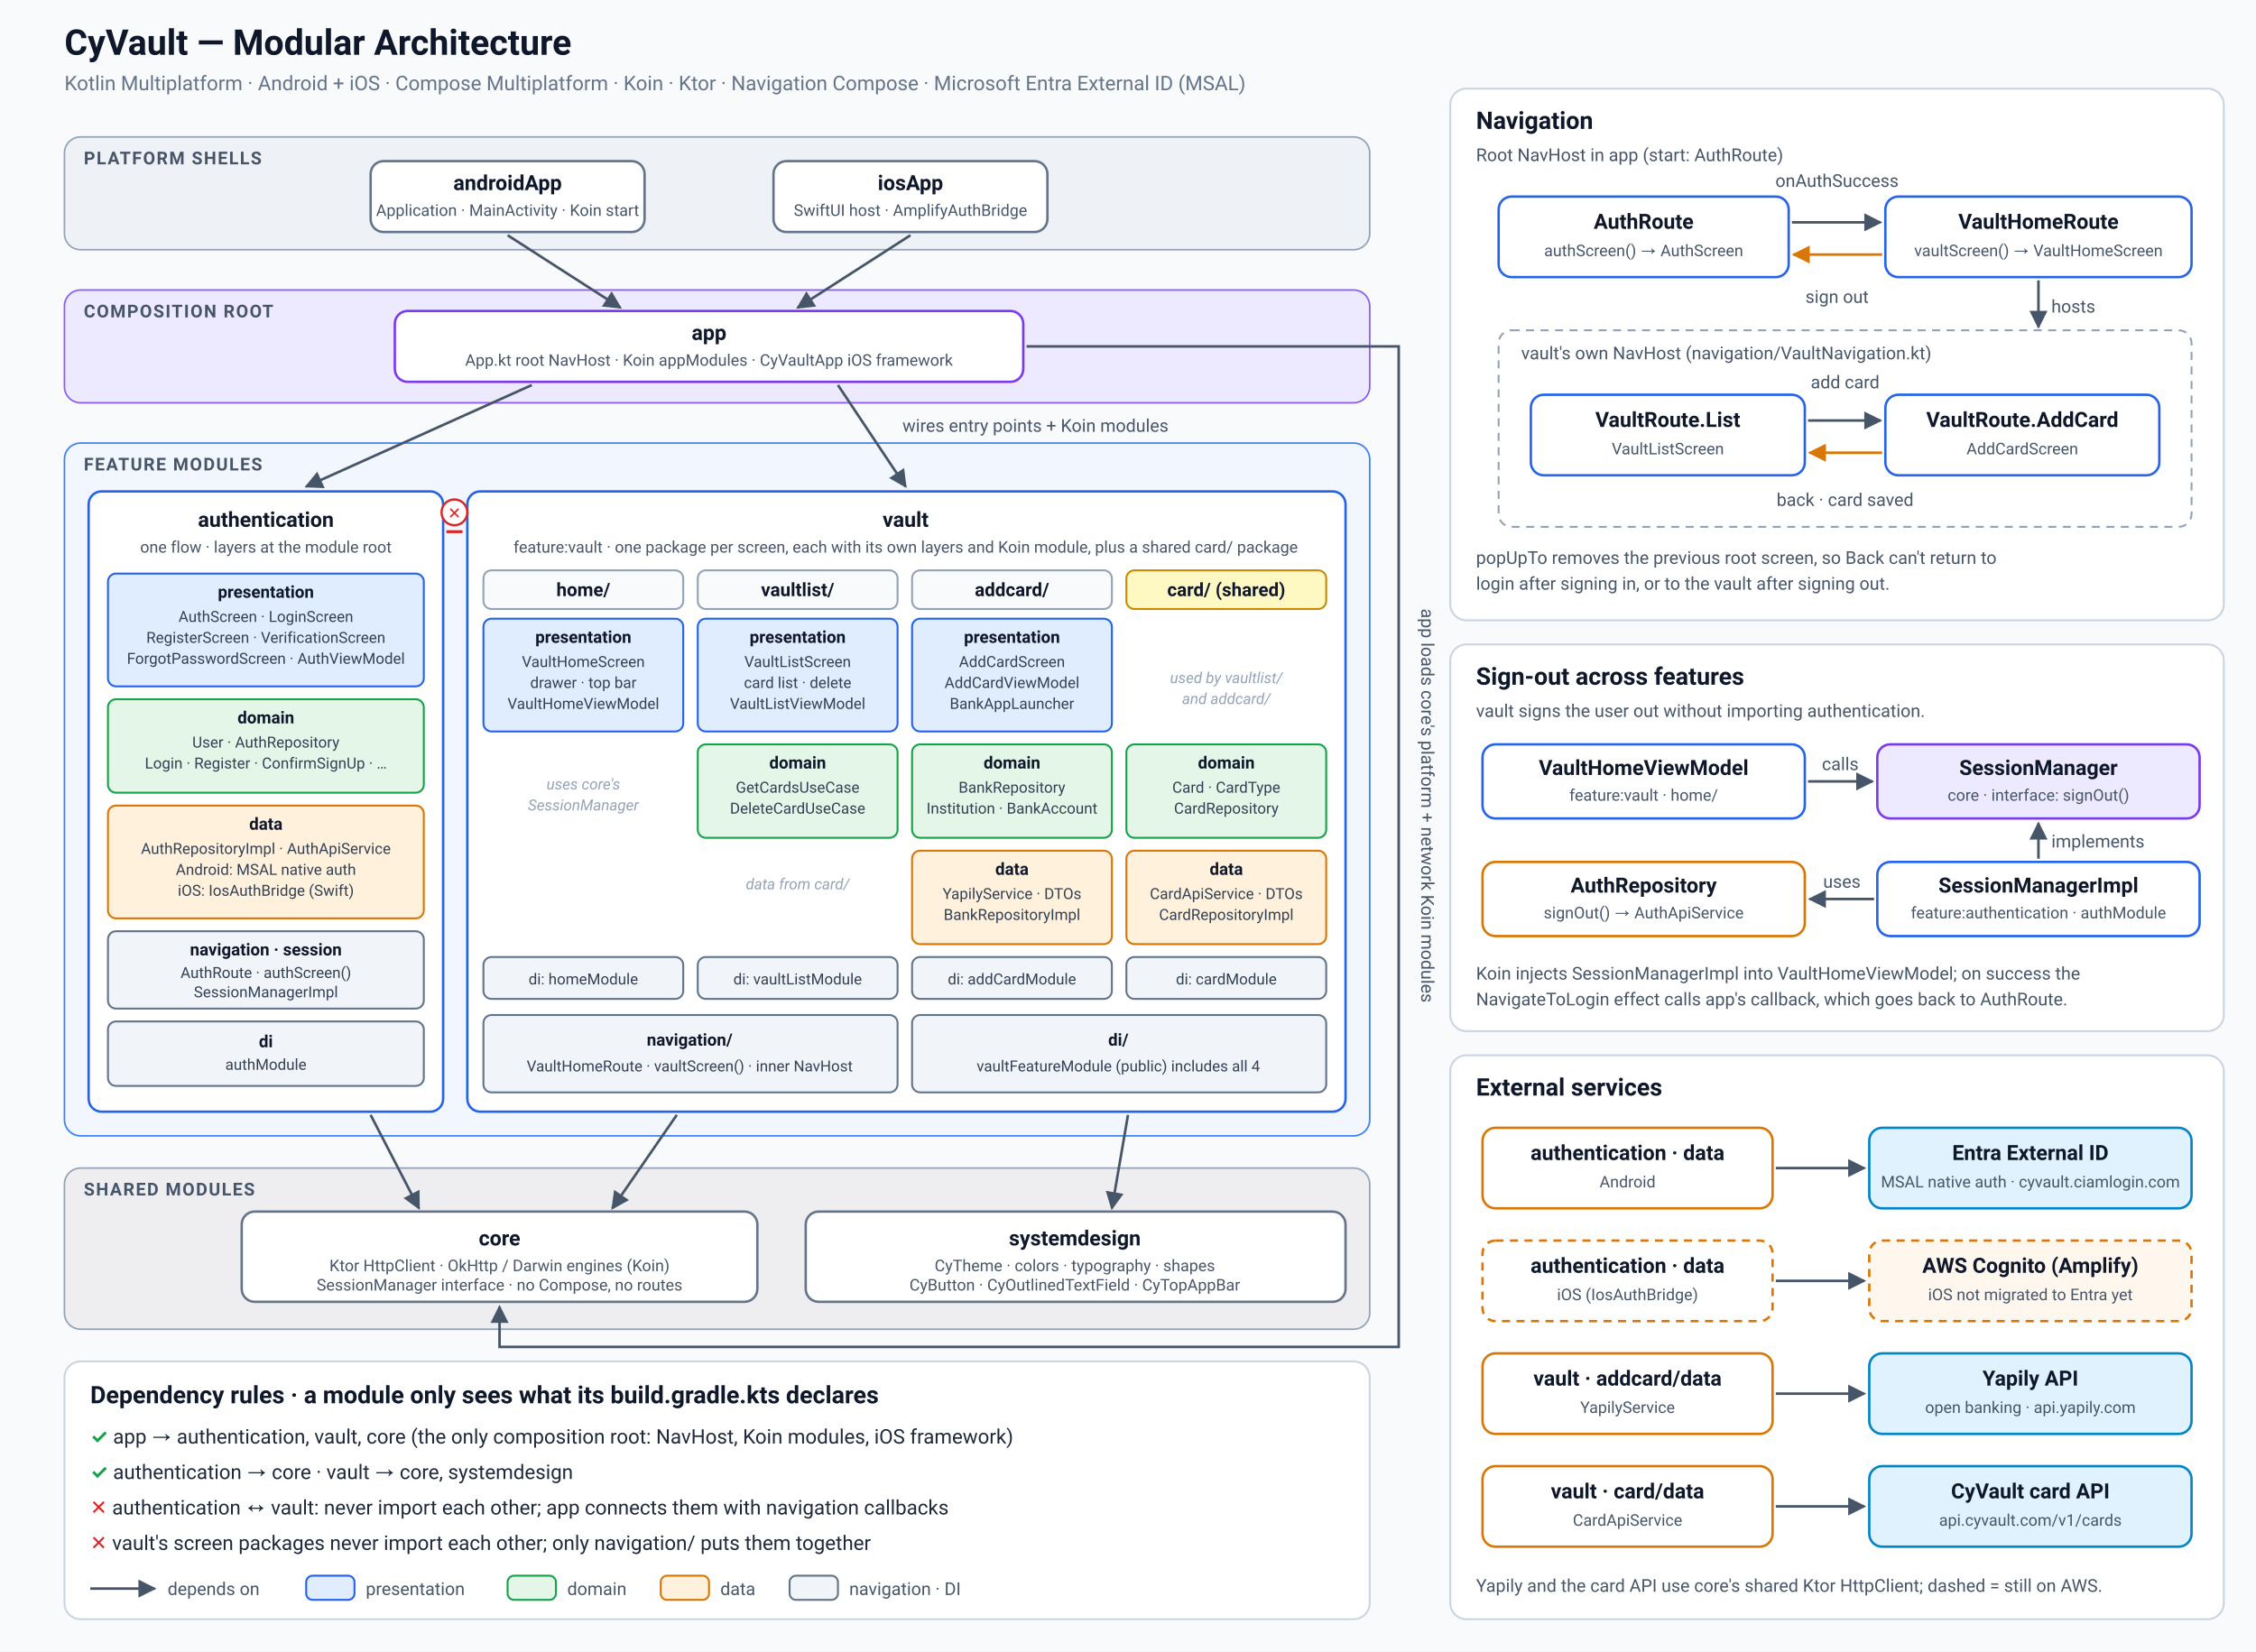
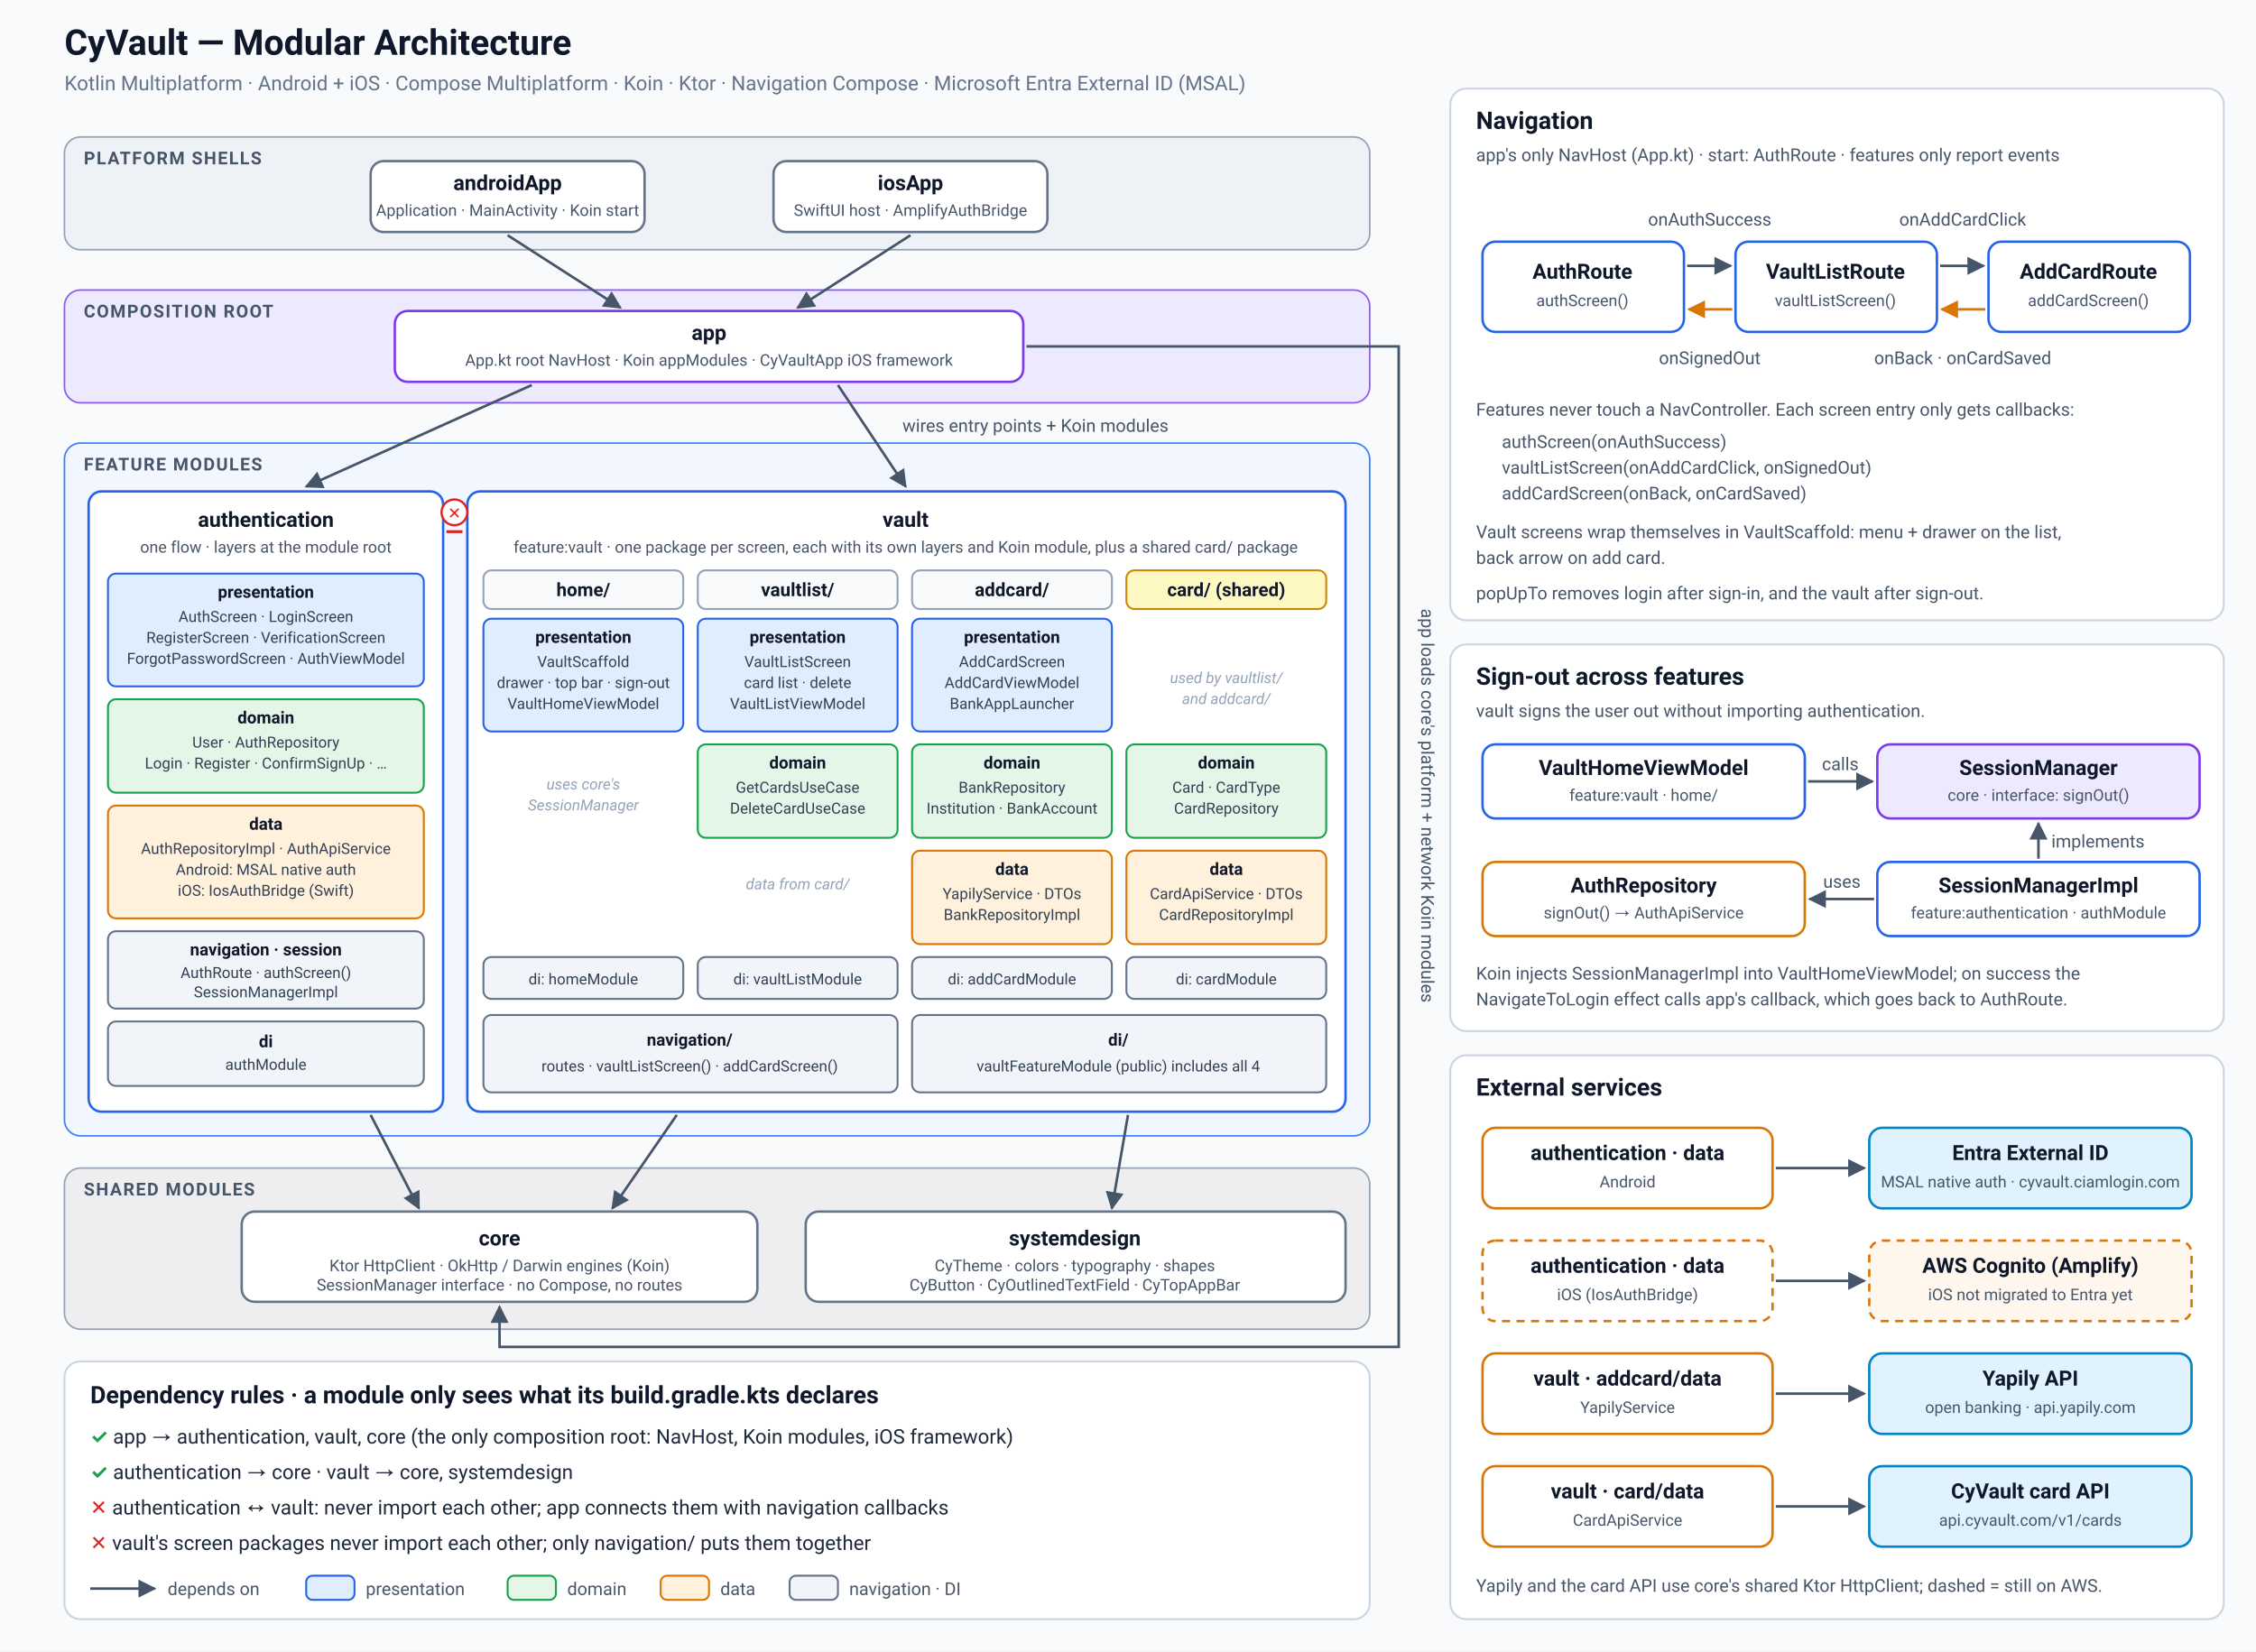
<svg xmlns="http://www.w3.org/2000/svg" viewBox="0 0 1400 1025" width="1400" height="1025" font-family="-apple-system, 'Segoe UI', Roboto, Helvetica, Arial, sans-serif">
  <defs>
    <marker id="arrow" viewBox="0 0 10 10" refX="9" refY="5" markerWidth="7" markerHeight="7" orient="auto-start-reverse">
      <path d="M0,0 L10,5 L0,10 z" fill="#475569" />
    </marker>
    <marker id="arrowOrange" viewBox="0 0 10 10" refX="9" refY="5" markerWidth="7" markerHeight="7" orient="auto-start-reverse">
      <path d="M0,0 L10,5 L0,10 z" fill="#D97706" />
    </marker>
    <marker id="arrowRed" viewBox="0 0 10 10" refX="9" refY="5" markerWidth="7" markerHeight="7" orient="auto-start-reverse">
      <path d="M0,0 L10,5 L0,10 z" fill="#DC2626" />
    </marker>
    <style>
      .t-title { font-size: 22px; font-weight: 700; fill: #0F172A; }
      .t-sub { font-size: 12.5px; fill: #64748B; }
      .t-panel { font-size: 15px; font-weight: 700; fill: #0F172A; }
      .t-band { font-size: 11px; font-weight: 700; letter-spacing: 0.8px; fill: #475569; }
      .t-box { font-size: 13px; font-weight: 700; fill: #0F172A; text-anchor: middle; }
      .t-boxsub { font-size: 10px; fill: #475569; text-anchor: middle; }
      .t-pkg { font-size: 11.5px; font-weight: 700; fill: #0F172A; text-anchor: middle; }
      .t-chip { font-size: 10.5px; font-weight: 700; fill: #0F172A; text-anchor: middle; }
      .t-chipsub { font-size: 9.5px; fill: #334155; text-anchor: middle; }
      .t-empty { font-size: 9.5px; font-style: italic; fill: #94A3B8; text-anchor: middle; }
      .t-small { font-size: 11px; fill: #475569; }
      .t-rule { font-size: 12.5px; fill: #1E293B; }
      .box { fill: #FFFFFF; stroke-width: 1.5; }
      .ui { fill: #E0EDFF; stroke: #2563EB; stroke-width: 1.2; }
      .dom { fill: #E3F6E8; stroke: #16A34A; stroke-width: 1.2; }
      .dat { fill: #FFF1DC; stroke: #D97706; stroke-width: 1.2; }
      .wire { fill: #F1F5F9; stroke: #64748B; stroke-width: 1.2; }
      .pkg { fill: #F8FAFC; stroke: #94A3B8; stroke-width: 1.2; }
      .dep { stroke: #475569; stroke-width: 1.6; fill: none; marker-end: url(#arrow); }
      .back { stroke: #D97706; stroke-width: 1.6; fill: none; marker-end: url(#arrowOrange); }
      .panel { fill: #FFFFFF; stroke: #CBD5E1; stroke-width: 1.2; }
    </style>
  </defs>
  <rect width="1400" height="1025" fill="#F8FAFC" />
  <text x="40" y="34" class="t-title">CyVault — Modular Architecture</text>
  <text x="40" y="56" class="t-sub">Kotlin Multiplatform · Android + iOS · Compose Multiplatform · Koin · Ktor · Navigation Compose · Microsoft Entra External ID (MSAL)</text>
  <rect x="40" y="85" width="810" height="70" rx="10" fill="#EEF2F7" stroke="#94A3B8" />
  <text x="52" y="102" class="t-band">PLATFORM SHELLS</text>
  <rect x="230" y="100" width="170" height="44" rx="8" class="box" stroke="#64748B" />
  <text x="315" y="118" class="t-box">androidApp</text>
  <text x="315" y="134" class="t-boxsub">Application · MainActivity · Koin start</text>
  <rect x="480" y="100" width="170" height="44" rx="8" class="box" stroke="#64748B" />
  <text x="565" y="118" class="t-box">iosApp</text>
  <text x="565" y="134" class="t-boxsub">SwiftUI host · AmplifyAuthBridge</text>
  <rect x="40" y="180" width="810" height="70" rx="10" fill="#EDE9FE" stroke="#8B5CF6" />
  <text x="52" y="197" class="t-band">COMPOSITION ROOT</text>
  <rect x="245" y="193" width="390" height="44" rx="8" class="box" stroke="#7C3AED" />
  <text x="440" y="211" class="t-box">app</text>
  <text x="440" y="227" class="t-boxsub">App.kt root NavHost · Koin appModules · CyVaultApp iOS framework</text>
  <path d="M315 146 L385 191" class="dep" />
  <path d="M565 146 L495 191" class="dep" />
  <rect x="40" y="275" width="810" height="430" rx="10" fill="#F1F6FF" stroke="#3B82F6" />
  <text x="52" y="292" class="t-band">FEATURE MODULES</text>
  <rect x="55" y="305" width="220" height="385" rx="8" class="box" stroke="#2563EB" />
  <text x="165" y="327" class="t-box">authentication</text>
  <text x="165" y="343" class="t-boxsub">one flow · layers at the module root</text>
  <rect x="67" y="356" width="196" height="70" rx="5" class="ui" />
  <text x="165" y="371" class="t-chip">presentation</text>
  <text x="165" y="386" class="t-chipsub">AuthScreen · LoginScreen</text>
  <text x="165" y="399" class="t-chipsub">RegisterScreen · VerificationScreen</text>
  <text x="165" y="412" class="t-chipsub">ForgotPasswordScreen · AuthViewModel</text>
  <rect x="67" y="434" width="196" height="58" rx="5" class="dom" />
  <text x="165" y="449" class="t-chip">domain</text>
  <text x="165" y="464" class="t-chipsub">User · AuthRepository</text>
  <text x="165" y="477" class="t-chipsub">Login · Register · ConfirmSignUp · …</text>
  <rect x="67" y="500" width="196" height="70" rx="5" class="dat" />
  <text x="165" y="515" class="t-chip">data</text>
  <text x="165" y="530" class="t-chipsub">AuthRepositoryImpl · AuthApiService</text>
  <text x="165" y="543" class="t-chipsub">Android: MSAL native auth</text>
  <text x="165" y="556" class="t-chipsub">iOS: IosAuthBridge (Swift)</text>
  <rect x="67" y="578" width="196" height="48" rx="5" class="wire" />
  <text x="165" y="593" class="t-chip">navigation · session</text>
  <text x="165" y="607" class="t-chipsub">AuthRoute · authScreen()</text>
  <text x="165" y="619" class="t-chipsub">SessionManagerImpl</text>
  <rect x="67" y="634" width="196" height="40" rx="5" class="wire" />
  <text x="165" y="650" class="t-chip">di</text>
  <text x="165" y="664" class="t-chipsub">authModule</text>
  <rect x="290" y="305" width="545" height="385" rx="8" class="box" stroke="#2563EB" />
  <text x="562" y="327" class="t-box">vault</text>
  <text x="562" y="343" class="t-boxsub">feature:vault · one package per screen, each with its own layers and Koin module, plus a shared card/ package</text>
  <rect x="300" y="354" width="124" height="24" rx="5" class="pkg" />
  <text x="362" y="370" class="t-pkg">home/</text>
  <rect x="433" y="354" width="124" height="24" rx="5" class="pkg" />
  <text x="495" y="370" class="t-pkg">vaultlist/</text>
  <rect x="566" y="354" width="124" height="24" rx="5" class="pkg" />
  <text x="628" y="370" class="t-pkg">addcard/</text>
  <rect x="699" y="354" width="124" height="24" rx="5" fill="#FEF9C3" stroke="#CA8A04" stroke-width="1.2" />
  <text x="761" y="370" class="t-pkg">card/ (shared)</text>
  <rect x="300" y="384" width="124" height="70" rx="5" class="ui" />
  <text x="362" y="399" class="t-chip">presentation</text>
-   <text x="362" y="414" class="t-chipsub">VaultHomeScreen</text>
-   <text x="362" y="427" class="t-chipsub">drawer · top bar</text>
+   <text x="362" y="414" class="t-chipsub">VaultScaffold</text>
+   <text x="362" y="427" class="t-chipsub">drawer · top bar · sign-out</text>
  <text x="362" y="440" class="t-chipsub">VaultHomeViewModel</text>
  <text x="362" y="490" class="t-empty">uses core's</text>
  <text x="362" y="503" class="t-empty">SessionManager</text>
  <rect x="300" y="594" width="124" height="26" rx="5" class="wire" />
  <text x="362" y="611" class="t-chipsub">di: homeModule</text>
  <rect x="433" y="384" width="124" height="70" rx="5" class="ui" />
  <text x="495" y="399" class="t-chip">presentation</text>
  <text x="495" y="414" class="t-chipsub">VaultListScreen</text>
  <text x="495" y="427" class="t-chipsub">card list · delete</text>
  <text x="495" y="440" class="t-chipsub">VaultListViewModel</text>
  <rect x="433" y="462" width="124" height="58" rx="5" class="dom" />
  <text x="495" y="477" class="t-chip">domain</text>
  <text x="495" y="492" class="t-chipsub">GetCardsUseCase</text>
  <text x="495" y="505" class="t-chipsub">DeleteCardUseCase</text>
  <text x="495" y="552" class="t-empty">data from card/</text>
  <rect x="433" y="594" width="124" height="26" rx="5" class="wire" />
  <text x="495" y="611" class="t-chipsub">di: vaultListModule</text>
  <rect x="566" y="384" width="124" height="70" rx="5" class="ui" />
  <text x="628" y="399" class="t-chip">presentation</text>
  <text x="628" y="414" class="t-chipsub">AddCardScreen</text>
  <text x="628" y="427" class="t-chipsub">AddCardViewModel</text>
  <text x="628" y="440" class="t-chipsub">BankAppLauncher</text>
  <rect x="566" y="462" width="124" height="58" rx="5" class="dom" />
  <text x="628" y="477" class="t-chip">domain</text>
  <text x="628" y="492" class="t-chipsub">BankRepository</text>
  <text x="628" y="505" class="t-chipsub">Institution · BankAccount</text>
  <rect x="566" y="528" width="124" height="58" rx="5" class="dat" />
  <text x="628" y="543" class="t-chip">data</text>
  <text x="628" y="558" class="t-chipsub">YapilyService · DTOs</text>
  <text x="628" y="571" class="t-chipsub">BankRepositoryImpl</text>
  <rect x="566" y="594" width="124" height="26" rx="5" class="wire" />
  <text x="628" y="611" class="t-chipsub">di: addCardModule</text>
  <text x="761" y="424" class="t-empty">used by vaultlist/</text>
  <text x="761" y="437" class="t-empty">and addcard/</text>
  <rect x="699" y="462" width="124" height="58" rx="5" class="dom" />
  <text x="761" y="477" class="t-chip">domain</text>
  <text x="761" y="492" class="t-chipsub">Card · CardType</text>
  <text x="761" y="505" class="t-chipsub">CardRepository</text>
  <rect x="699" y="528" width="124" height="58" rx="5" class="dat" />
  <text x="761" y="543" class="t-chip">data</text>
  <text x="761" y="558" class="t-chipsub">CardApiService · DTOs</text>
  <text x="761" y="571" class="t-chipsub">CardRepositoryImpl</text>
  <rect x="699" y="594" width="124" height="26" rx="5" class="wire" />
  <text x="761" y="611" class="t-chipsub">di: cardModule</text>
  <rect x="300" y="630" width="257" height="48" rx="5" class="wire" />
  <text x="428" y="649" class="t-chip">navigation/</text>
-   <text x="428" y="665" class="t-chipsub">VaultHomeRoute · vaultScreen() · inner NavHost</text>
+   <text x="428" y="665" class="t-chipsub">routes · vaultListScreen() · addCardScreen()</text>
  <rect x="566" y="630" width="257" height="48" rx="5" class="wire" />
  <text x="694" y="649" class="t-chip">di/</text>
  <text x="694" y="665" class="t-chipsub">vaultFeatureModule (public) includes all 4</text>
  <path d="M330 239 L190 302" class="dep" />
  <path d="M520 239 L562 302" class="dep" />
  <text x="560" y="268" class="t-small">wires entry points + Koin modules</text>
  <path d="M277 330 L287 330" stroke="#DC2626" stroke-width="1.8" fill="none" />
  <circle cx="282" cy="318" r="8" fill="#FFFFFF" stroke="#DC2626" stroke-width="1.4" />
  <text x="282" y="322" font-size="10" font-weight="700" fill="#DC2626" text-anchor="middle">✕</text>
  <rect x="40" y="725" width="810" height="100" rx="10" fill="#EEEEF0" stroke="#94A3B8" />
  <text x="52" y="742" class="t-band">SHARED MODULES</text>
  <rect x="150" y="752" width="320" height="56" rx="8" class="box" stroke="#64748B" />
  <text x="310" y="773" class="t-box">core</text>
  <text x="310" y="789" class="t-boxsub">Ktor HttpClient · OkHttp / Darwin engines (Koin)</text>
  <text x="310" y="801" class="t-boxsub">SessionManager interface · no Compose, no routes</text>
  <rect x="500" y="752" width="335" height="56" rx="8" class="box" stroke="#64748B" />
  <text x="667" y="773" class="t-box">systemdesign</text>
  <text x="667" y="789" class="t-boxsub">CyTheme · colors · typography · shapes</text>
  <text x="667" y="801" class="t-boxsub">CyButton · CyOutlinedTextField · CyTopAppBar</text>
  <path d="M230 692 L260 750" class="dep" />
  <path d="M420 692 L380 750" class="dep" />
  <path d="M700 692 L690 750" class="dep" />
  <path d="M637 215 H868 V836 H310 V811" class="dep" />
  <text x="882" y="500" class="t-small" transform="rotate(90 882 500)" text-anchor="middle">app loads core's platform + network Koin modules</text>
  <rect x="40" y="845" width="810" height="160" rx="10" class="panel" />
  <text x="56" y="871" class="t-panel">Dependency rules · a module only sees what its build.gradle.kts declares</text>
  <text x="56" y="896" class="t-rule">
    <tspan fill="#16A34A" font-weight="700">✓</tspan>  app  →  authentication, vault, core   (the only composition root: NavHost, Koin modules, iOS framework)</text>
  <text x="56" y="918" class="t-rule">
    <tspan fill="#16A34A" font-weight="700">✓</tspan>  authentication  →  core     ·     vault  →  core, systemdesign</text>
  <text x="56" y="940" class="t-rule">
    <tspan fill="#DC2626" font-weight="700">✕</tspan>  authentication ↔ vault: never import each other; app connects them with navigation callbacks</text>
  <text x="56" y="962" class="t-rule">
    <tspan fill="#DC2626" font-weight="700">✕</tspan>  vault's screen packages never import each other; only navigation/ puts them together</text>
  <line x1="56" y1="986" x2="96" y2="986" class="dep" />
  <text x="104" y="990" class="t-small">depends on</text>
  <rect x="190" y="978" width="30" height="15" rx="4" class="ui" />
  <text x="227" y="990" class="t-small">presentation</text>
  <rect x="315" y="978" width="30" height="15" rx="4" class="dom" />
  <text x="352" y="990" class="t-small">domain</text>
  <rect x="410" y="978" width="30" height="15" rx="4" class="dat" />
  <text x="447" y="990" class="t-small">data</text>
  <rect x="490" y="978" width="30" height="15" rx="4" class="wire" />
  <text x="527" y="990" class="t-small">navigation · DI</text>
  <rect x="900" y="55" width="480" height="330" rx="10" class="panel" />
  <text x="916" y="80" class="t-panel">Navigation</text>
-   <text x="916" y="100" class="t-small">Root NavHost in app (start: AuthRoute)</text>
-   <rect x="930" y="122" width="180" height="50" rx="8" class="box" stroke="#2563EB" />
-   <text x="1020" y="142" class="t-box">AuthRoute</text>
-   <text x="1020" y="159" class="t-boxsub">authScreen() → AuthScreen</text>
-   <rect x="1170" y="122" width="190" height="50" rx="8" class="box" stroke="#2563EB" />
-   <text x="1265" y="142" class="t-box">VaultHomeRoute</text>
-   <text x="1265" y="159" class="t-boxsub">vaultScreen() → VaultHomeScreen</text>
-   <path d="M1112 138 L1167 138" class="dep" />
-   <text x="1140" y="116" class="t-small" text-anchor="middle">onAuthSuccess</text>
-   <path d="M1168 158 L1113 158" class="back" />
-   <text x="1140" y="188" class="t-small" text-anchor="middle">sign out</text>
-   <rect x="930" y="205" width="430" height="122" rx="8" fill="#FFFFFF" stroke="#94A3B8" stroke-width="1.2" stroke-dasharray="5 4" />
-   <text x="944" y="223" class="t-small">vault's own NavHost (navigation/VaultNavigation.kt)</text>
-   <path d="M1265 174 L1265 203" class="dep" />
-   <text x="1273" y="194" class="t-small">hosts</text>
-   <rect x="950" y="245" width="170" height="50" rx="8" class="box" stroke="#2563EB" />
-   <text x="1035" y="265" class="t-box">VaultRoute.List</text>
-   <text x="1035" y="282" class="t-boxsub">VaultListScreen</text>
-   <rect x="1170" y="245" width="170" height="50" rx="8" class="box" stroke="#2563EB" />
-   <text x="1255" y="265" class="t-box">VaultRoute.AddCard</text>
-   <text x="1255" y="282" class="t-boxsub">AddCardScreen</text>
-   <path d="M1122 261 L1167 261" class="dep" />
-   <text x="1145" y="241" class="t-small" text-anchor="middle">add card</text>
-   <path d="M1168 281 L1123 281" class="back" />
-   <text x="1145" y="314" class="t-small" text-anchor="middle">back · card saved</text>
-   <text x="916" y="350" class="t-small">popUpTo removes the previous root screen, so Back can't return to</text>
-   <text x="916" y="366" class="t-small">login after signing in, or to the vault after signing out.</text>
+   <text x="916" y="100" class="t-small">app's only NavHost (App.kt) · start: AuthRoute · features only report events</text>
+   <rect x="920" y="150" width="125" height="56" rx="8" class="box" stroke="#2563EB" />
+   <text x="982" y="173" class="t-box">AuthRoute</text>
+   <text x="982" y="190" class="t-boxsub">authScreen()</text>
+   <rect x="1077" y="150" width="125" height="56" rx="8" class="box" stroke="#2563EB" />
+   <text x="1139" y="173" class="t-box">VaultListRoute</text>
+   <text x="1139" y="190" class="t-boxsub">vaultListScreen()</text>
+   <rect x="1234" y="150" width="125" height="56" rx="8" class="box" stroke="#2563EB" />
+   <text x="1296" y="173" class="t-box">AddCardRoute</text>
+   <text x="1296" y="190" class="t-boxsub">addCardScreen()</text>
+   <path d="M1047 165 L1074 165" class="dep" />
+   <text x="1061" y="140" class="t-small" text-anchor="middle">onAuthSuccess</text>
+   <path d="M1204 165 L1231 165" class="dep" />
+   <text x="1218" y="140" class="t-small" text-anchor="middle">onAddCardClick</text>
+   <path d="M1075 192 L1048 192" class="back" />
+   <text x="1061" y="226" class="t-small" text-anchor="middle">onSignedOut</text>
+   <path d="M1232 192 L1205 192" class="back" />
+   <text x="1218" y="226" class="t-small" text-anchor="middle">onBack · onCardSaved</text>
+   <text x="916" y="258" class="t-small">Features never touch a NavController. Each screen entry only gets callbacks:</text>
+   <text x="932" y="278" class="t-small">authScreen(onAuthSuccess)</text>
+   <text x="932" y="294" class="t-small">vaultListScreen(onAddCardClick, onSignedOut)</text>
+   <text x="932" y="310" class="t-small">addCardScreen(onBack, onCardSaved)</text>
+   <text x="916" y="334" class="t-small">Vault screens wrap themselves in VaultScaffold: menu + drawer on the list,</text>
+   <text x="916" y="350" class="t-small">back arrow on add card.</text>
+   <text x="916" y="372" class="t-small">popUpTo removes login after sign-in, and the vault after sign-out.</text>
  <rect x="900" y="400" width="480" height="240" rx="10" class="panel" />
  <text x="916" y="425" class="t-panel">Sign-out across features</text>
  <text x="916" y="445" class="t-small">vault signs the user out without importing authentication.</text>
  <rect x="920" y="462" width="200" height="46" rx="8" class="box" stroke="#2563EB" />
  <text x="1020" y="481" class="t-box">VaultHomeViewModel</text>
  <text x="1020" y="497" class="t-boxsub">feature:vault · home/</text>
  <rect x="1165" y="462" width="200" height="46" rx="8" fill="#EDE9FE" stroke="#7C3AED" stroke-width="1.5" />
  <text x="1265" y="481" class="t-box">SessionManager</text>
  <text x="1265" y="497" class="t-boxsub">core · interface: signOut()</text>
  <rect x="1165" y="535" width="200" height="46" rx="8" class="box" stroke="#2563EB" />
  <text x="1265" y="554" class="t-box">SessionManagerImpl</text>
  <text x="1265" y="570" class="t-boxsub">feature:authentication · authModule</text>
  <rect x="920" y="535" width="200" height="46" rx="8" class="box" stroke="#D97706" />
  <text x="1020" y="554" class="t-box">AuthRepository</text>
  <text x="1020" y="570" class="t-boxsub">signOut() → AuthApiService</text>
  <path d="M1122 485 L1162 485" class="dep" />
  <text x="1142" y="478" class="t-small" text-anchor="middle">calls</text>
  <path d="M1265 533 L1265 511" class="dep" />
  <text x="1273" y="526" class="t-small">implements</text>
  <path d="M1163 558 L1123 558" class="dep" />
  <text x="1143" y="551" class="t-small" text-anchor="middle">uses</text>
  <text x="916" y="608" class="t-small">Koin injects SessionManagerImpl into VaultHomeViewModel; on success the</text>
  <text x="916" y="624" class="t-small">NavigateToLogin effect calls app's callback, which goes back to AuthRoute.</text>
  <rect x="900" y="655" width="480" height="350" rx="10" class="panel" />
  <text x="916" y="680" class="t-panel">External services</text>
  <rect x="920" y="700" width="180" height="50" rx="8" class="box" stroke="#D97706" />
  <text x="1010" y="720" class="t-box">authentication · data</text>
  <text x="1010" y="737" class="t-boxsub">Android</text>
  <rect x="1160" y="700" width="200" height="50" rx="8" fill="#E0F2FE" stroke="#0284C7" stroke-width="1.5" />
  <text x="1260" y="720" class="t-box">Entra External ID</text>
  <text x="1260" y="737" class="t-boxsub">MSAL native auth · cyvault.ciamlogin.com</text>
  <path d="M1102 725 L1157 725" class="dep" />
  <rect x="920" y="770" width="180" height="50" rx="8" class="box" stroke="#D97706" stroke-dasharray="5 4" />
  <text x="1010" y="790" class="t-box">authentication · data</text>
  <text x="1010" y="807" class="t-boxsub">iOS (IosAuthBridge)</text>
  <rect x="1160" y="770" width="200" height="50" rx="8" fill="#FFF7ED" stroke="#D97706" stroke-width="1.5" stroke-dasharray="5 4" />
  <text x="1260" y="790" class="t-box">AWS Cognito (Amplify)</text>
  <text x="1260" y="807" class="t-boxsub">iOS not migrated to Entra yet</text>
  <path d="M1102 795 L1157 795" class="dep" />
  <rect x="920" y="840" width="180" height="50" rx="8" class="box" stroke="#D97706" />
  <text x="1010" y="860" class="t-box">vault · addcard/data</text>
  <text x="1010" y="877" class="t-boxsub">YapilyService</text>
  <rect x="1160" y="840" width="200" height="50" rx="8" fill="#E0F2FE" stroke="#0284C7" stroke-width="1.5" />
  <text x="1260" y="860" class="t-box">Yapily API</text>
  <text x="1260" y="877" class="t-boxsub">open banking · api.yapily.com</text>
  <path d="M1102 865 L1157 865" class="dep" />
  <rect x="920" y="910" width="180" height="50" rx="8" class="box" stroke="#D97706" />
  <text x="1010" y="930" class="t-box">vault · card/data</text>
  <text x="1010" y="947" class="t-boxsub">CardApiService</text>
  <rect x="1160" y="910" width="200" height="50" rx="8" fill="#E0F2FE" stroke="#0284C7" stroke-width="1.5" />
  <text x="1260" y="930" class="t-box">CyVault card API</text>
  <text x="1260" y="947" class="t-boxsub">api.cyvault.com/v1/cards</text>
  <path d="M1102 935 L1157 935" class="dep" />
  <text x="916" y="988" class="t-small">Yapily and the card API use core's shared Ktor HttpClient; dashed = still on AWS.</text>
</svg>
